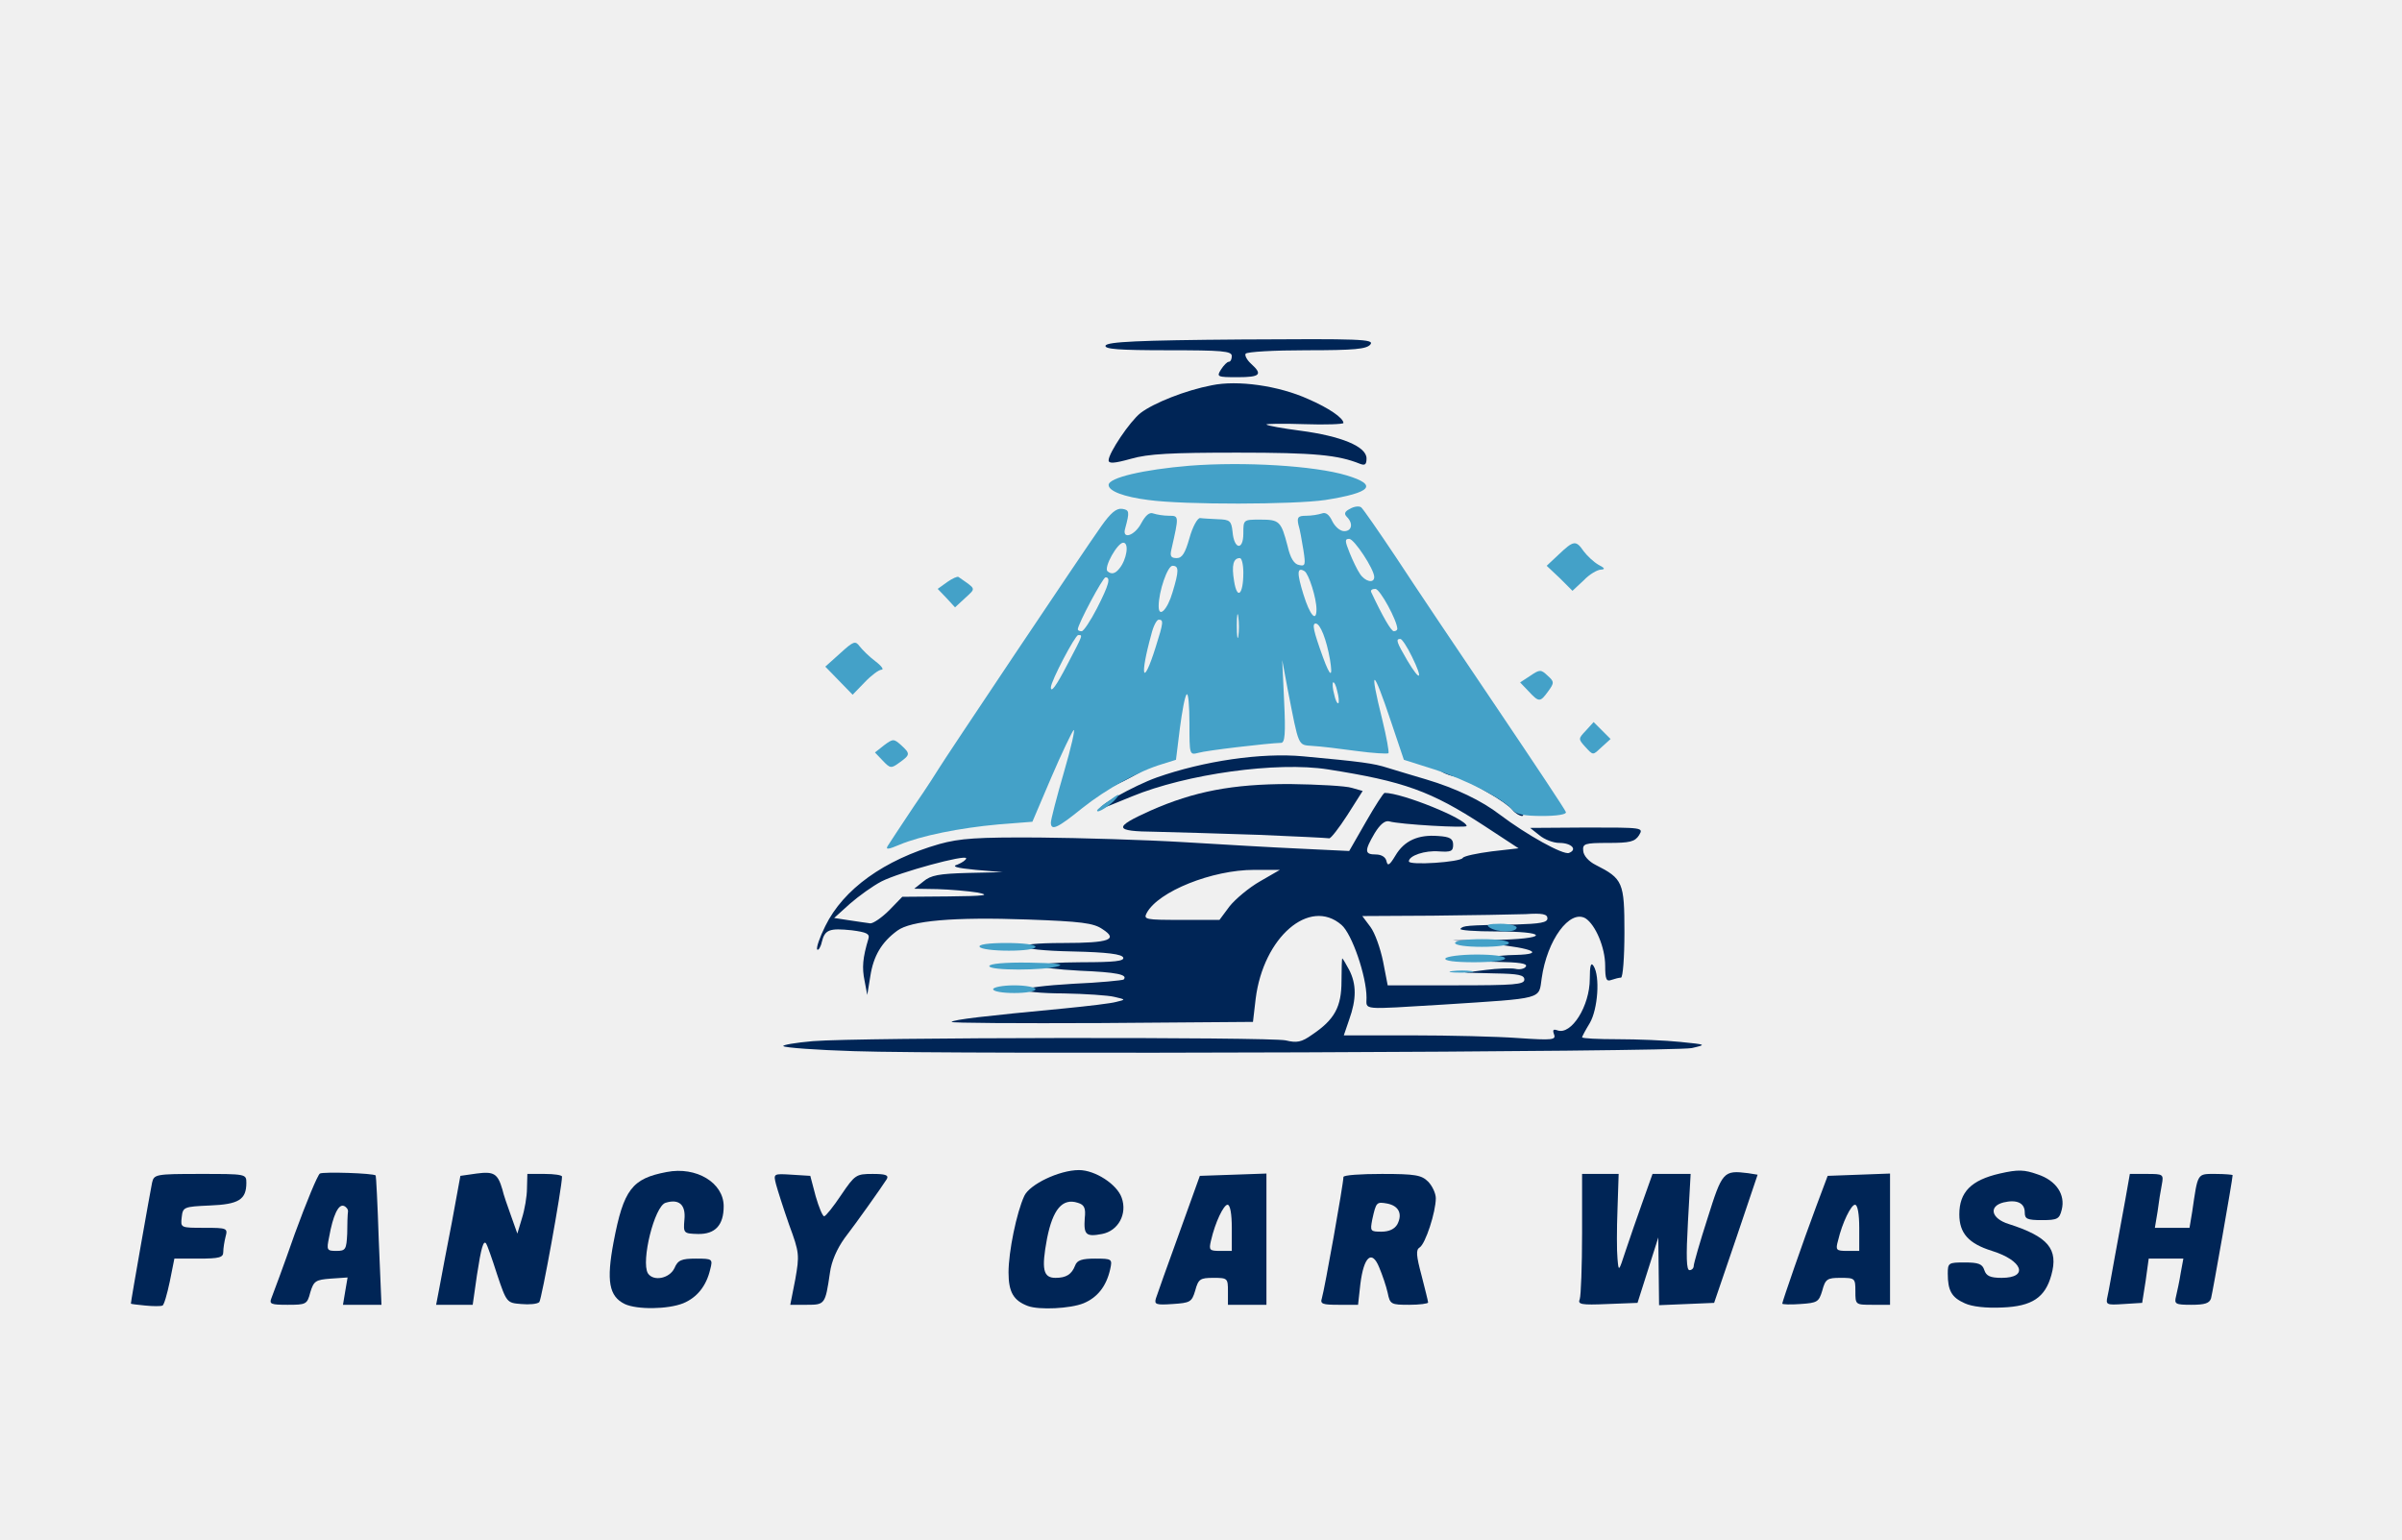
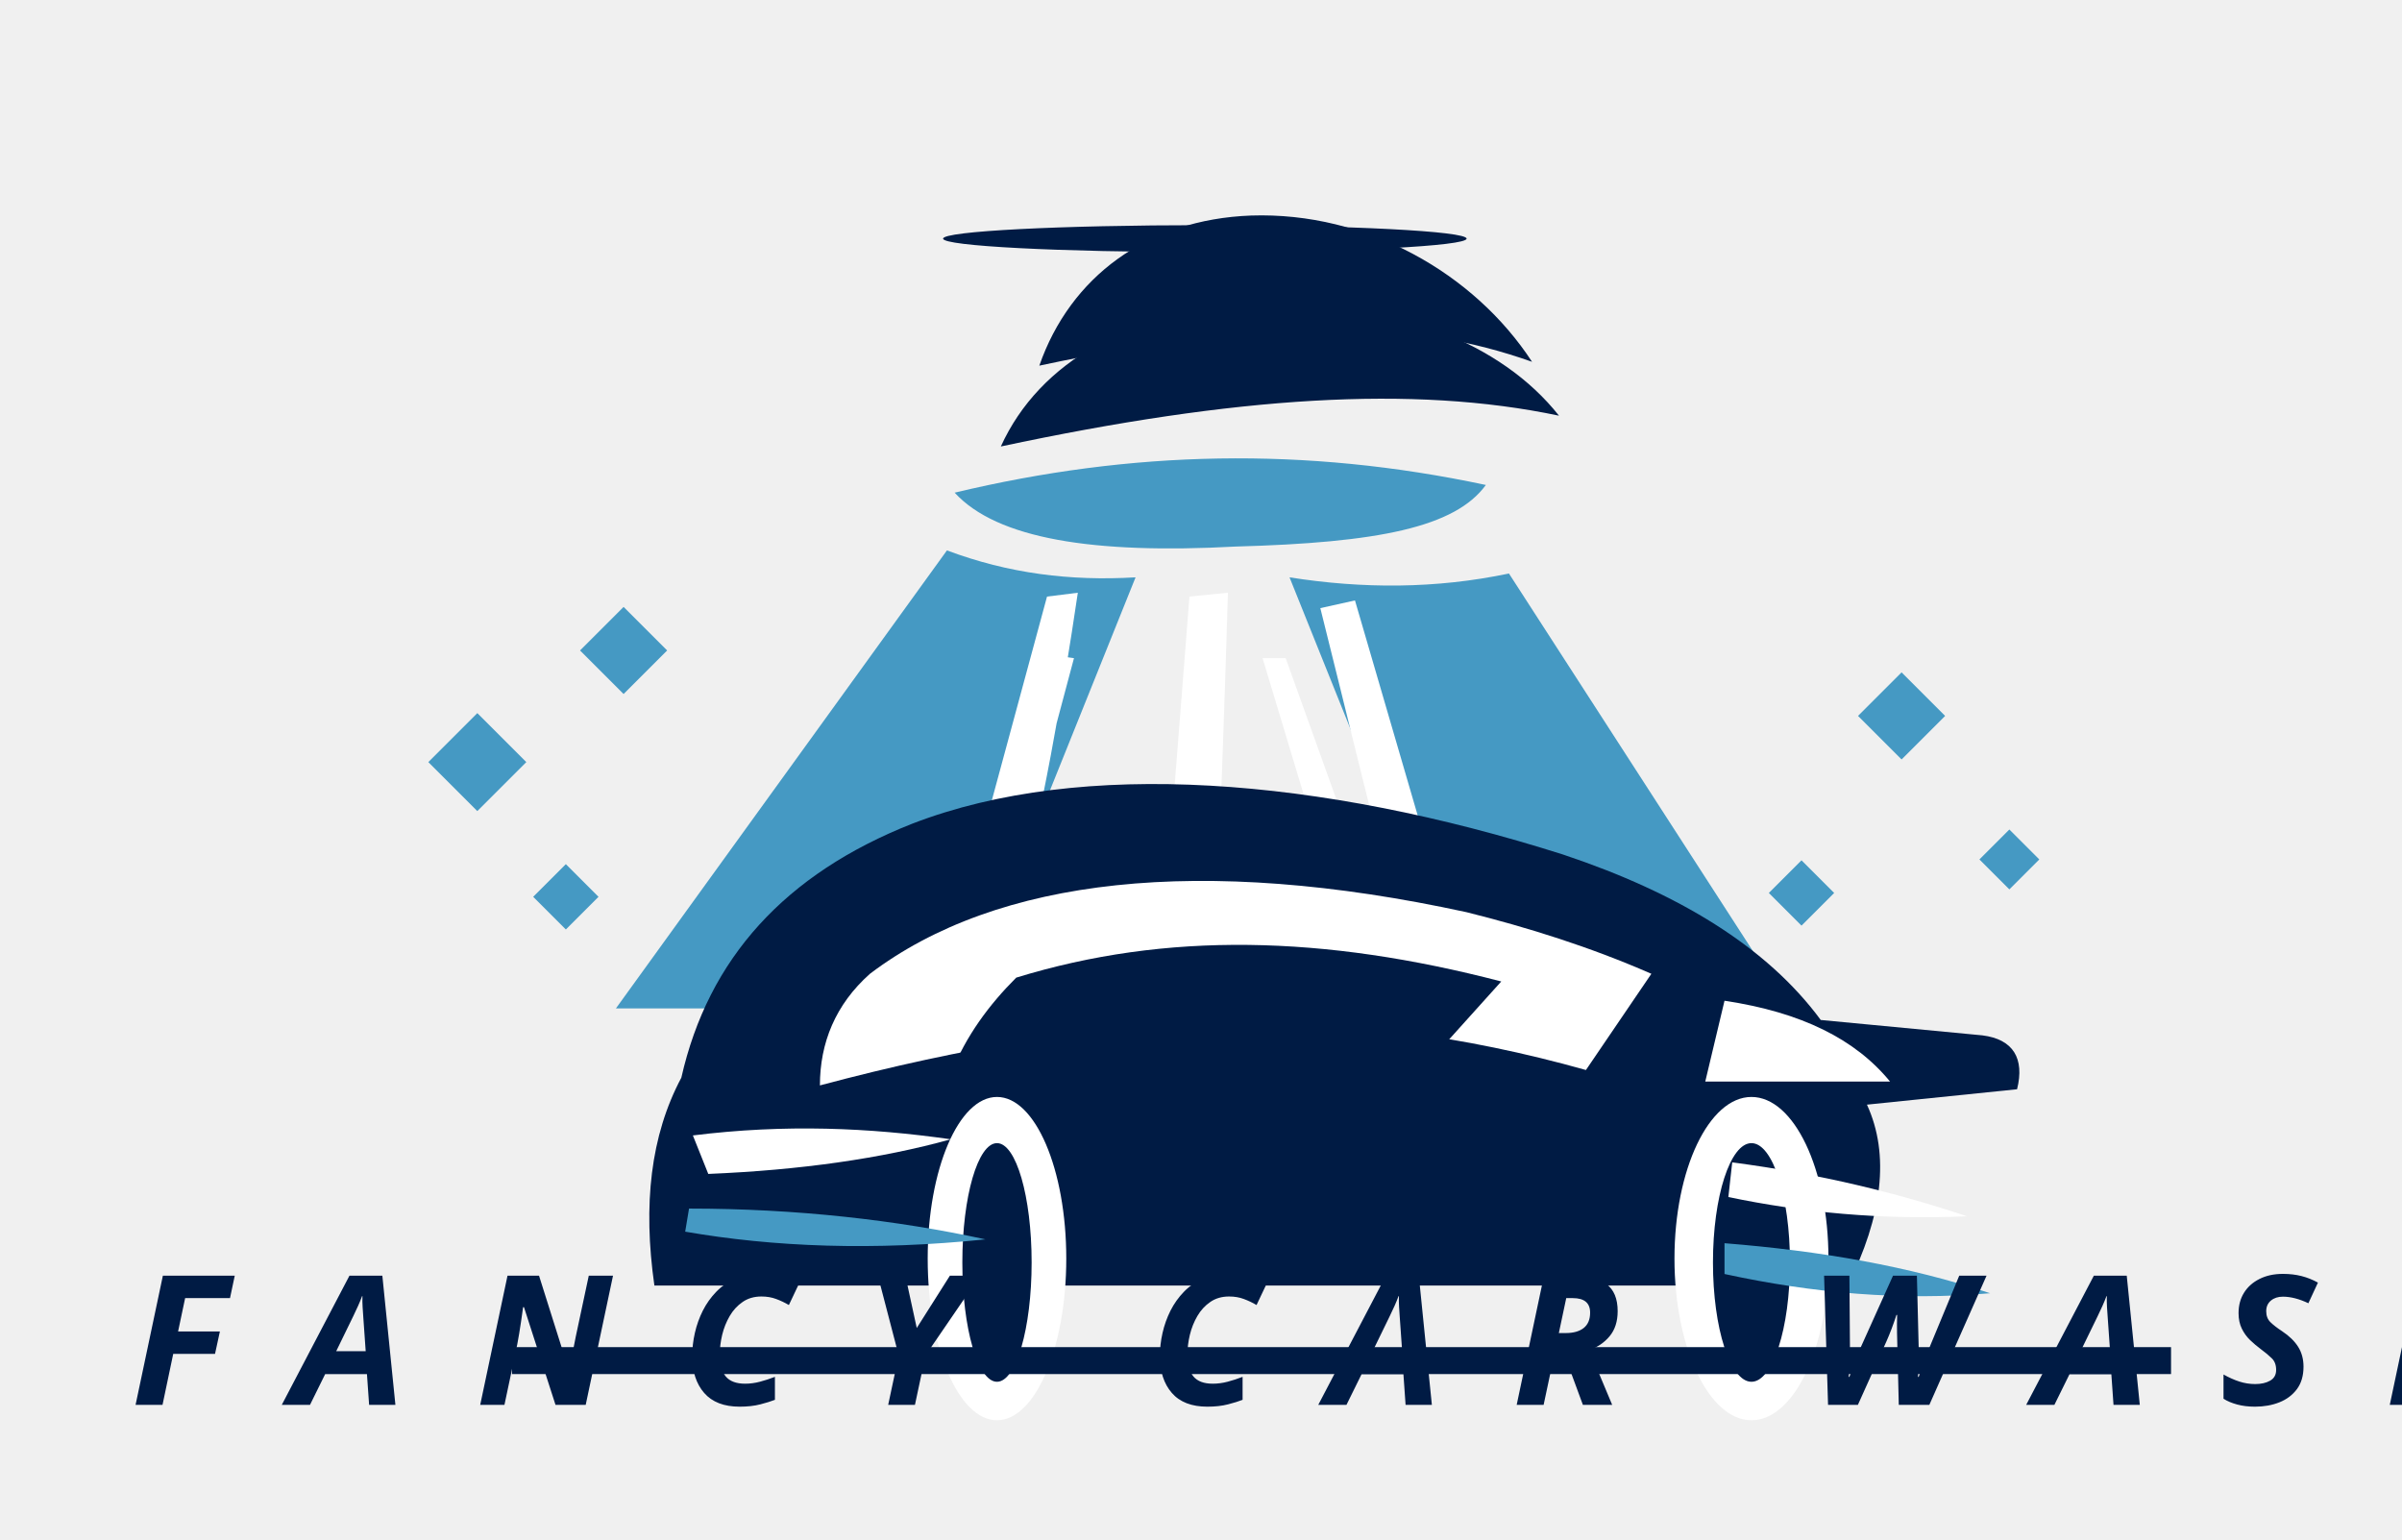
- <svg xmlns="http://www.w3.org/2000/svg" version="1.0" width="624px" height="400px" viewBox="0 0 624 400" preserveAspectRatio="xMidYMid meet">
-   <g fill="#ffffff">
-     <path d="M173.5 336 c1.5 -0.7 0.9 -0.9 -2.6 -0.9 -6.3 -0.1 -7.3 -1.5 -6.4 -9.3 0.4 -3.5 1.3 -8.2 2 -10.5 1.5 -4.9 1.2 -5.5 -0.9 -1.5 -2.2 4.4 -4.4 16.5 -3.3 18.9 1.6 3.6 6.8 5.2 11.2 3.3z m103.5 0.2 c2 -0.6 1.4 -0.8 -3 -1.2 l-5.5 -0.5 0 -7 c0 -3.8 0.4 -8.8 0.8 -11 l0.7 -4 -1.4 3 c-0.8 1.7 -2 6 -2.7 9.7 -1 5.6 -1 7 0.2 8.4 2.5 3 6.4 4 10.9 2.6z m246.5 -0.2 c1.4 -0.6 0.2 -0.9 -4.2 -0.9 -5.3 -0.1 -6.3 -0.4 -6.8 -2.1 -0.3 -1.1 -1.3 -2 -2 -2 -2.4 0 -0.4 3.1 2.9 4.6 3.5 1.5 7.2 1.7 10.1 0.4z m-482.4 -6 l1.2 -6 6.3 0 c3.6 0 6.4 -0.4 6.4 -1 0 -0.5 -2.5 -1 -5.5 -1 l-5.6 0 0.3 -5.7 0.3 -5.8 7 -0.3 c10.5 -0.5 10.6 -2.2 0.2 -2.2 -8.2 0 -8.7 0.1 -9.2 2.3 -0.5 2.2 -4.5 24.8 -4.5 25.4 0 0.2 0.4 0.3 0.9 0.3 0.6 0 1.5 -2.7 2.2 -6z m36.5 2.8 c1 -3.3 1 -3.3 8.2 -3.6 l7.2 -0.3 0 3.6 c0 2.6 0.4 3.5 1.6 3.5 1.4 0 1.5 -0.7 1 -3.7 -0.3 -2.1 -0.6 -8.4 -0.6 -14 l0 -10.3 -4.9 0 c-3 0 -5.1 0.5 -5.4 1.3 -0.3 0.9 0.6 1.1 3.5 0.9 2.2 -0.3 4.4 0 5 0.6 0.6 0.6 0.7 4.1 0.3 9.1 l-0.8 8.1 -5.4 0 -5.5 0 0.4 -6 c0.2 -3.3 0.3 -5.8 0.2 -5.7 -0.9 0.9 -7 19.7 -6.4 19.7 0.4 0 1.1 -1.5 1.6 -3.2z m42.8 -1.5 c1.7 -11.8 1.4 -11.3 5.7 -11.3 2.2 0 3.9 -0.1 3.9 -0.2 0 -0.2 -0.9 -2.8 -1.9 -5.8 -1.3 -4 -2.3 -5.5 -3.6 -5.5 -1.6 0 -2.2 1.9 -4.2 12.5 -1.3 6.9 -2.5 13.1 -2.8 13.8 -0.2 0.6 0.2 1.2 0.9 1.2 0.9 0 1.6 -1.7 2 -4.7z m17.1 3.5 c0.5 -1.4 4.5 -24.4 4.5 -25.9 0 -0.5 -0.4 -0.9 -1 -0.9 -0.5 0 -1 1.4 -1 3.1 0 1.6 -0.5 5 -1.1 7.5 -1.1 4.1 -1.4 4.4 -4.5 4.4 -1.9 0 -3.4 -0.5 -3.4 -1.2 0 -0.6 -0.2 -0.9 -0.5 -0.6 -0.5 0.5 1 5.8 3.6 12.6 0.9 2.4 2.7 2.9 3.4 1z m75 -6.3 c0.3 -2.7 1.3 -6 2.1 -7.2 1.4 -2.2 1.3 -2.3 -1.5 -2.3 -2.7 0 -3 -0.4 -4.1 -5 -0.7 -2.8 -1.6 -5.3 -2.1 -5.6 -1.5 -0.9 -1.1 1.1 1.7 8.3 2.1 5.7 2.4 7.8 1.9 13.3 -0.7 7.5 0.9 6.3 2 -1.5z m95.5 2.3 c0 -1.6 0.9 -1.8 7 -1.8 l7 0 0 3.5 c0 2.8 0.4 3.5 2 3.5 1.9 0 2 -0.7 2 -14 l0 -14.1 -5.7 0.3 c-3.1 0.2 -5.8 0.8 -6 1.3 -0.2 0.6 1.5 0.9 4.2 0.7 l4.5 -0.4 0 9.1 0 9.1 -6.1 0 -6.2 0 0.5 -5 c0.3 -2.8 0.3 -4.9 0.1 -4.7 -0.2 0.2 -1.7 4.4 -3.3 9.3 -1.7 5.1 -2.3 8.1 -1.5 7 0.8 -1.1 1.5 -2.8 1.5 -3.8z m42.4 0 c0.4 -2.9 1.1 -5.7 1.5 -6.3 0.5 -0.5 1.1 -3.8 1.4 -7.2 0.7 -8.3 1 -8.7 7 -7.9 5.7 0.6 6.6 1.6 6.8 6.6 0 2.9 0.2 3.1 0.9 1.5 1.5 -3.6 1.1 -7.4 -0.9 -8.5 -1.1 -0.5 -4.9 -1 -8.5 -1 l-6.5 0 -0.6 4.8 c-0.4 2.6 -1.3 7.8 -2.1 11.5 -1.6 7.8 -1.8 11.7 -0.5 11.7 0.5 0 1.2 -2.4 1.5 -5.2z m15.6 2.6 c-0.6 -1.4 -1 -4.3 -1 -6.5 0 -3.4 -0.3 -3.9 -2.4 -3.9 l-2.4 0 2.2 6.5 c1.1 3.6 2.6 6.5 3.3 6.5 0.9 0 1 -0.7 0.3 -2.6z m56.8 0.9 c0.2 -0.9 -0.7 -1.3 -2.7 -1.3 l-3.1 0 0 -12.5 c0 -10.4 -0.2 -12.5 -1.5 -12.5 -1.3 0 -1.5 2.2 -1.5 14.1 l0 14 4.2 -0.3 c2.3 -0.2 4.3 -0.9 4.6 -1.5z m20 0 c0.2 -0.9 -0.9 -1.3 -3.9 -1.3 l-4.2 0 0.5 -12.5 c0.5 -11.5 0.4 -12.5 -1.2 -12.5 -1.2 0 -2.3 1.7 -3.7 5.5 l-2.1 5.5 2.9 0 2.9 0 0 8.6 0 8.5 4.2 -0.3 c2.3 -0.2 4.3 -0.9 4.6 -1.5z m27.7 -2.3 c0.7 -3 0.7 -3 7.6 -3 l6.9 0 0 3.5 c0 2.4 0.5 3.5 1.5 3.5 1.3 0 1.5 -2.2 1.5 -14.1 l0 -14 -5.2 0.3 c-2.8 0.2 -5.3 0.8 -5.5 1.3 -0.2 0.6 1.5 0.9 4.2 0.7 l4.5 -0.4 0 9.1 0 9.1 -6 0 -6 0 -0.1 -4.2 0 -4.3 -2.3 6 c-3.4 8.8 -4 10.9 -2.8 10.1 0.6 -0.3 1.3 -2 1.7 -3.6z m83.9 -2.3 l0.8 -5.7 7.5 0 7.5 0 -0.4 6 c-0.4 5.7 0.5 8 1.6 4.3 0.5 -1.8 4.6 -24.7 4.6 -25.8 0 -0.3 -0.4 -0.5 -0.9 -0.5 -0.9 0 -1.4 1.9 -2.6 9.8 l-0.7 4.2 -7.5 0 -7.6 0 0.6 -7 c0.3 -3.8 0.2 -7 -0.2 -7 -0.4 0 -1.7 5.5 -3 12.3 -1.2 6.7 -2.4 13 -2.6 14 -0.2 1.1 0.1 1.7 0.8 1.4 0.7 -0.2 1.6 -2.9 2.1 -6z m-106.6 -10.4 c2.1 -6.2 3.5 -11.3 3.1 -11.3 -0.7 0 -8 22 -7.8 23.7 0.1 1.1 0.4 0.3 4.7 -12.4z m81.8 7.9 c-0.3 -0.9 -1.6 -2.3 -2.8 -3.1 -2.2 -1.3 -2.3 -1.3 -0.5 0.6 0.9 1.1 1.7 3.3 1.7 4.9 0.1 2.5 0.2 2.6 1.1 1.1 0.6 -0.9 0.8 -2.5 0.5 -3.5z m-14.8 -14.4 c-0.3 -2.1 -0.4 -2 -1.7 0.5 -1.2 2.3 -1.2 2.9 0 4.3 1.3 1.6 1.4 1.6 1.7 -0.4 0.2 -1.2 0.2 -3.2 0 -4.4z m-330.9 2.3 c0.8 -1.5 0.5 -2.4 -1.5 -4.4 -2.9 -2.9 -5 -3.6 -8.4 -2.6 -2.4 0.7 -2.3 0.7 0.7 0.8 5.2 0.2 6.3 1 6.3 4.7 0 3.7 1.4 4.4 2.9 1.5z m103.6 -0.1 c1.2 -3.9 -5.5 -8.7 -9.7 -7.1 -2.1 0.9 -2.1 1 0.9 1 5.1 0.1 6.3 1 6.3 4.7 0 3.8 1.5 4.6 2.5 1.4z m244.3 -2.7 c-0.4 -2.5 -6.2 -5.2 -9.5 -4.4 -2.4 0.5 -2.2 0.6 1.7 1.1 3.7 0.4 4.6 0.9 4.8 2.8 0.2 1.2 1 2.2 1.8 2.2 0.9 0 1.4 -0.7 1.2 -1.7z m-208.6 -55.8 c1 -7.7 5.3 -16.4 9.6 -19.2 3.1 -2 4.4 -2.2 23.5 -2.2 11.1 0 26.6 -0.3 34.5 -0.7 8.2 -0.4 14.2 -0.3 14.2 0.2 0 0.5 2.2 0.7 4.9 0.6 4.3 -0.3 5.1 -0.1 7 2.3 l2.1 2.8 0 -3.5 c0 -2.3 -0.7 -4.1 -2.2 -5.5 -3.6 -3.1 -9.7 -6.3 -12.1 -6.3 -1.3 0 -3.3 -0.7 -4.6 -1.6 -1.4 -1 -2.6 -1.3 -3 -0.7 -0.3 0.6 -3.5 1.3 -7 1.7 -3.6 0.3 -6.7 1 -7 1.5 -0.4 0.5 -6.3 1.2 -13.4 1.6 -11 0.7 -12.7 0.6 -12.7 -0.7 0 -1.9 -4.8 -2.8 -14.7 -2.8 -7.3 0 -7.3 0 -7.3 2.8 0 2.2 -0.8 3.1 -4.6 5.2 -2.5 1.3 -6 4.1 -7.7 6.2 l-3 3.8 -12.9 0 -12.8 0 0 -3.6 c0 -2.9 0.7 -4.3 3.7 -7 3.5 -3.3 12.5 -7.4 16 -7.4 1.1 0 1.3 -0.3 0.7 -0.9 -1.2 -1.1 -52.1 -3.6 -56.8 -2.7 -5.1 1 -4.5 2.6 0.9 2.6 4.5 0 4.5 0 4.5 3.5 0 1.9 -0.4 3.5 -1 3.5 -0.5 0 -1 1.4 -1 3 l0 3 11.8 0 c12.8 0 18.4 1.6 19.1 5.5 0.2 1.1 0.9 2.4 1.7 2.8 1 0.6 1.4 3.2 1.4 9.8 l0 9 13.7 -0.3 13.8 -0.3 0.7 -6z m-67.4 -45.2 l9.4 -0.8 5.2 -12 5.1 -12 3.8 -0.3 c3.5 -0.3 3.7 -0.1 3.7 2.5 0 1.5 -0.9 5.7 -2 9.3 -1.1 3.6 -2 6.9 -2 7.3 0 0.4 1.9 -0.5 4.3 -2 4.8 -3.3 11.8 -6.7 16.2 -8.1 2.9 -0.8 3 -1.1 4 -9.3 l1 -8.4 3.8 -0.3 3.7 -0.3 0 7.3 0 7.4 7.8 -0.8 c4.2 -0.3 8.4 -0.7 9.2 -0.7 1.3 -0.1 1.4 -1.8 1.2 -10.6 l-0.4 -10.5 3.5 0 3.4 0 1.6 10.2 c0.9 5.5 2 10.4 2.4 10.8 0.4 0.4 4.1 1 8.2 1.3 l7.3 0.6 -0.6 -3.2 c-0.4 -1.8 -0.9 -5.8 -1.3 -8.9 l-0.5 -5.8 3.6 0 c2 0 3.6 0.1 3.6 0.3 0 0.1 1.5 4.7 3.4 10.1 l3.3 10 7.9 2.5 c8.3 2.7 18 7.7 20.3 10.5 1.3 1.5 4.1 2.2 4.1 1 0 -0.3 -7.1 -11 -15.7 -23.7 -8.7 -12.7 -16.6 -24.6 -17.6 -26.4 -0.9 -1.8 -1.9 -3.3 -2.1 -3.3 -0.6 0 1.7 7.4 2.5 8 1.7 1.4 4.9 9.3 4.9 12.5 0 3.3 -0.2 3.5 -3.4 3.5 -3 0 -3.7 -0.6 -6 -4.4 -1.4 -2.5 -2.6 -5.2 -2.6 -6 0 -0.9 -0.4 -1.6 -0.8 -1.6 -0.9 0 -6.2 -9.8 -6.2 -11.3 0 -0.4 -0.9 -1.7 -1.9 -2.8 -1 -1.1 -2.7 -4.1 -3.7 -6.7 -1 -2.6 -2.3 -5.3 -3 -5.9 -0.7 -0.7 -1.4 -1.8 -1.7 -2.5 -0.2 -0.7 -0.7 -1.1 -1 -0.8 -0.7 0.7 2.3 16.3 4.4 22.5 1.6 4.5 3.9 15.3 4.6 21.3 l0.5 5.2 -3.5 0 c-3.2 0 -3.6 -0.3 -4.2 -3.2 -0.3 -1.8 -1.5 -5.5 -2.5 -8.3 -1 -2.7 -3 -9 -4.4 -14 -1.5 -4.9 -3.1 -9.9 -3.6 -11 -0.4 -1.1 -1.4 -4 -2.2 -6.5 -0.8 -2.8 -2 -4.6 -3 -4.8 -1.5 -0.3 -1.8 0.5 -1.8 5.1 0 3 -0.3 10.2 -0.7 16 l-0.6 10.7 -3.2 0 -3.2 0 -0.8 -16 c-0.6 -14.5 -0.9 -16 -2.5 -16 -1.3 0 -2.2 1.3 -3.1 5 -0.7 2.8 -1.6 5 -2.1 5 -0.4 0 -0.8 1.1 -0.8 2.4 0 2.2 -1.2 6.8 -3 11.1 -0.4 1.1 -1.7 5.2 -2.8 9 -1.9 7 -1.9 7 -5.7 7.3 l-3.8 0.3 0.6 -6.3 c0.3 -3.5 1.2 -8.5 2 -11.3 2.7 -8.9 5.7 -22.9 5 -23.4 -0.3 -0.4 -0.8 0 -1.1 0.8 -0.2 0.7 -1.2 2.1 -2.2 3.1 -0.9 0.9 -2 3.4 -2.4 5.4 -0.4 2 -1.6 4.2 -2.6 4.9 -1.1 0.6 -2 1.9 -2 2.7 0 0.8 -3.2 7.4 -7 14.5 -6.7 12.7 -6.9 13 -10.4 13.3 -3.5 0.3 -3.6 0.2 -3.6 -3.2 0 -2.8 6.1 -17.8 9.7 -23.8 0.2 -0.5 0.2 -0.8 0 -0.8 -0.5 0 -31.6 46.2 -32.7 48.5 -0.3 0.6 -2 3.1 -3.7 5.7 -1.8 2.6 -3.3 4.9 -3.3 5.1 0 0.3 1.5 0.1 3.3 -0.4 1.7 -0.4 7.4 -1.2 12.5 -1.6z m90 -0.5 c0.9 -1.5 1.3 -3 0.9 -3.4 -0.3 -0.4 -5.5 -0.7 -11.4 -0.7 -10 0 -17.4 1.3 -29.3 5 -3.5 1.1 8 2 24.8 1.9 l13.3 -0.1 1.7 -2.7z m-7.1 -83.4 c2.9 -0.4 5 -1 4.8 -1.4 -1.7 -2.8 -45.5 -2.7 -45.5 0.1 0 1.5 30.6 2.5 40.7 1.3z m-22.1 -13.4 l9.4 0 0 -3.5 0 -3.5 5.8 0 5.7 -0.1 -3.5 -1.6 c-2.4 -1.1 -6.3 -1.7 -12.5 -1.7 -8 0 -9.7 0.3 -15.5 3.1 -3.6 1.6 -7.6 4.3 -9 5.8 l-2.5 2.8 6.4 -0.7 c3.5 -0.3 10.6 -0.6 15.7 -0.6z" />
+ <svg xmlns="http://www.w3.org/2000/svg" viewBox="0 0 624 400" role="img" aria-labelledby="title desc">
+   <defs>
+     <style>
+       .navy{fill:#001b44}.blue{fill:#4599c3}.white{fill:#fff}
+       .word{font-family:Arial Black, Impact, system-ui, sans-serif;font-weight:900;letter-spacing:18px;font-style:italic;fill:#001b44}
+     </style>
+   </defs>
+   <g transform="translate(0 4)">
+     <ellipse class="navy" cx="313" cy="58" rx="68" ry="3.5" />
+     <rect class="navy" x="307" y="58" width="12" height="10" rx="5" />
+     <path class="navy" d="M270 91c8-23 28-38 55-39 30-1 58 15 73 38-31-11-67-12-128 1Z" />
+     <path class="navy" d="M260 112c10-22 34-36 68-37 34-1 62 10 77 29-38-8-84-5-145 8Z" />
+     <path class="blue" d="M248 124c46-11 91-12 138-2-8 11-28 15-65 16-37 2-62-2-73-14Z" />
+     <path class="blue" d="M246 139 160 258h90l45-112c-17 1-33-1-49-7Z" />
+     <path class="blue" d="M335 146 380 258h85L392 145c-19 4-38 4-57 1Z" />
+     <path class="white" d="M280 150c-4 27-9 56-17 88l-17 9 26-96 8-1Zm39 0c-1 32-2 65-4 99l-14 4 8-102 10-1Zm33 2 28 96-15-6c-8-31-15-60-22-88l9-2Zm-73 15-20 75-12 5 25-81 7 1Zm55 0 28 78-12-5-22-73 6 0Z" />
+     <rect class="blue" x="154" y="157" width="16" height="16" transform="rotate(45 162 165)" />
+     <rect class="blue" x="115" y="185" width="18" height="18" transform="rotate(45 124 194)" />
+     <rect class="blue" x="141" y="223" width="12" height="12" transform="rotate(45 147 229)" />
+     <rect class="blue" x="486" y="174" width="16" height="16" transform="rotate(45 494 182)" />
+     <rect class="blue" x="516" y="214" width="11" height="11" transform="rotate(45 522 220)" />
+     <rect class="blue" x="462" y="222" width="12" height="12" transform="rotate(45 468 228)" />
+     <g transform="translate(122 205)">
+       <path class="navy" d="M55 71c7-31 27-53 60-66 44-17 106-12 169 8 30 10 53 24 67 43l42 4c8 1 11 6 9 14l-39 4c6 13 4 29-5 47H48c-3-21-1-39 7-54Z" />
+       <path class="white" d="M104 44c33-25 86-31 155-16 16 4 32 9 48 16l-17 25c-64-18-124-16-199 4 0-11 4-21 13-29Z" />
+       <path class="navy" d="M142 45c39-12 80-11 126 1l-18 20c-43-7-84-6-125 4 4-10 10-18 17-25Z" />
+       <path class="white" d="M326 51c20 3 34 10 43 21h-48l5-21Z" />
+       <ellipse class="white" cx="137" cy="118" rx="18" ry="42" />
+       <ellipse class="navy" cx="137" cy="119" rx="9" ry="31" />
+       <ellipse class="white" cx="333" cy="118" rx="20" ry="42" />
+       <ellipse class="navy" cx="333" cy="119" rx="10" ry="31" />
+       <path class="white" d="M58 86c24-3 46-2 67 1-18 5-39 8-63 9l-4-10Zm270 7c23 3 43 8 61 14-22 1-43-1-62-5l1-9Z" />
+       <path class="blue" d="M57 105c28 0 54 3 77 8-29 3-55 2-78-2l1-6Zm269 9c25 2 48 6 69 13-23 2-46 0-69-5v-8Z" />
+       <path class="navy" d="M11 141h431v7H11z" />
+     </g>
  </g>
-   <g fill="#002556">
-     <path d="M37.8 339.2 c-2.1 -0.2 -3.8 -0.4 -3.8 -0.5 0 -0.7 5.1 -29.5 5.5 -31.4 0.5 -2.2 0.9 -2.3 12.5 -2.3 11.9 0 12 0 12 2.3 0 4.4 -2 5.6 -9.5 5.9 -6.8 0.3 -7 0.4 -7.3 3.1 -0.3 2.7 -0.3 2.7 5.9 2.7 5.9 0 6.1 0.1 5.5 2.3 -0.3 1.2 -0.6 3 -0.6 4 0 1.4 -1 1.7 -6.4 1.7 l-6.3 0 -1.2 6 c-0.7 3.3 -1.5 6.1 -1.9 6.2 -0.4 0.2 -2.4 0.2 -4.4 0z" />
-     <path d="M162.3 338.8 c-4.1 -2 -4.8 -6 -2.9 -16.1 2.6 -13.7 4.8 -16.5 13.8 -18.2 7.7 -1.5 14.8 2.8 14.8 8.9 0 4.9 -2.2 7.3 -6.7 7.2 -3.7 -0.1 -3.8 -0.2 -3.5 -3.7 0.4 -3.9 -1.4 -5.5 -4.9 -4.4 -2.9 0.9 -6.4 15.2 -4.6 18.3 1.4 2.2 5.6 1.4 6.9 -1.3 0.9 -2.1 1.8 -2.5 5.6 -2.5 4.3 0 4.4 0.1 3.7 2.8 -1 4.3 -3.4 7.3 -7 8.8 -4 1.6 -12 1.7 -15.2 0.2z" />
-     <path d="M267 339.3 c-3.7 -1.4 -5 -3.6 -5 -8.7 0 -5.4 2.1 -15.6 4.1 -19.9 1.4 -3 9.1 -6.7 14.2 -6.7 4.2 0 9.9 3.7 11.1 7.2 1.5 4.2 -0.9 8.6 -5.1 9.4 -4.2 0.8 -4.8 0.2 -4.5 -4.1 0.3 -2.6 -0.1 -3.5 -1.8 -4 -4 -1.3 -6.5 1.7 -8 9.3 -1.5 8 -1 10.2 2.2 10.2 2.8 0 4.2 -0.9 5.1 -3.2 0.5 -1.4 1.8 -1.8 5.2 -1.8 4.4 0 4.5 0.1 3.9 2.8 -1 4.4 -3.3 7.3 -6.9 8.8 -3.4 1.4 -11.6 1.8 -14.5 0.7z" />
-     <path d="M510.4 338.6 c-3.4 -1.5 -4.4 -3.3 -4.4 -7.7 0 -2.8 0.2 -2.9 4.4 -2.9 3.6 0 4.6 0.4 5.1 2 0.5 1.5 1.5 2 4.5 2 7.1 0 5.5 -4.5 -2.5 -7 -6.1 -1.9 -8.5 -4.6 -8.5 -9.5 0 -5.8 3.1 -8.9 10.5 -10.6 4.8 -1.1 6.4 -1 9.8 0.2 4.9 1.6 7.3 5.3 6.3 9.2 -0.6 2.4 -1.1 2.7 -5.1 2.7 -3.9 0 -4.5 -0.3 -4.5 -2 0 -2.5 -2.1 -3.4 -5.5 -2.6 -4 1 -3.2 4.2 1.3 5.6 10.3 3.3 13 6.5 11.1 13.3 -1.6 5.8 -5 8.1 -12.7 8.4 -4.2 0.2 -7.9 -0.2 -9.8 -1.1z" />
-     <path d="M70.5 337.3 c0.4 -1 3.2 -8.5 6.1 -16.8 3 -8.2 5.9 -15.2 6.5 -15.6 0.9 -0.5 13.9 -0.1 14.5 0.5 0.1 0 0.5 7.6 0.8 16.9 l0.7 16.7 -5 0 -5 0 0.6 -3.6 0.6 -3.5 -4.4 0.3 c-3.9 0.3 -4.4 0.6 -5.3 3.6 -0.8 3.1 -1.1 3.2 -5.9 3.2 -4.3 0 -4.8 -0.2 -4.2 -1.7z m19.7 -16.8 c0 -2.5 0.1 -5 0.2 -5.7 0.1 -0.6 -0.5 -1.3 -1.1 -1.5 -1.4 -0.5 -2.8 2.5 -3.8 8.1 -0.7 3.4 -0.6 3.6 1.9 3.6 2.4 0 2.6 -0.4 2.8 -4.5z" />
-     <path d="M114.2 334.3 c0.5 -2.7 1.9 -10.2 3.2 -16.8 l2.2 -12 4.2 -0.6 c4.5 -0.6 5.5 0 6.7 4.1 0.3 1.4 1.4 4.5 2.3 7 l1.6 4.5 1.2 -4 c0.7 -2.2 1.3 -5.7 1.3 -7.7 l0.1 -3.8 4.5 0 c2.5 0 4.5 0.3 4.5 0.7 0 2.8 -5.3 32 -5.9 32.6 -0.5 0.5 -2.6 0.7 -4.7 0.5 -3.7 -0.3 -3.8 -0.3 -6.3 -7.8 -1.3 -4.1 -2.6 -7.7 -2.8 -7.9 -0.7 -1 -1.3 1 -2.4 8.2 l-1.1 7.7 -4.8 0 -4.7 0 0.9 -4.7z" />
-     <path d="M206.6 332.4 c1.1 -6.3 1.1 -6.9 -1.6 -14.2 -1.5 -4.3 -3 -9 -3.4 -10.5 -0.7 -2.8 -0.7 -2.8 4.1 -2.5 l4.8 0.3 1.4 5.3 c0.8 2.8 1.8 5.2 2.2 5.2 0.4 0 2.4 -2.5 4.4 -5.5 3.6 -5.3 3.9 -5.5 8.2 -5.5 3.3 0 4.2 0.3 3.7 1.3 -1.4 2.2 -7.7 11.1 -11 15.4 -2 2.8 -3.4 6 -3.8 9 -1.2 8.2 -1.3 8.3 -6 8.3 l-4.3 0 1.3 -6.6z" />
-     <path d="M300.3 337.3 c0.3 -1 3 -8.5 6 -16.8 l5.4 -15 8.7 -0.3 8.6 -0.3 0 17.1 0 17 -5 0 -5 0 0 -3.5 c0 -3.4 -0.1 -3.5 -3.8 -3.5 -3.4 0 -3.9 0.3 -4.7 3.3 -0.9 3 -1.3 3.2 -5.9 3.5 -4.3 0.3 -4.8 0.1 -4.3 -1.5z m19.7 -18.3 c0 -3.5 -0.4 -6 -1.1 -6 -1 0 -3.2 4.5 -4.3 9.3 -0.6 2.5 -0.4 2.7 2.4 2.7 l3 0 0 -6z" />
-     <path d="M343.4 337.3 c0.7 -2.3 5.6 -29.7 5.6 -31.5 0 -0.5 4.5 -0.8 10 -0.8 8.7 0 10.3 0.3 12 2 1.1 1.1 2 3.1 2 4.3 0 3.6 -2.7 11.9 -4.2 12.8 -1 0.6 -0.9 2.1 0.5 7.3 0.9 3.5 1.7 6.7 1.7 7 0 0.3 -2.2 0.6 -4.9 0.6 -4.7 0 -5 -0.1 -5.6 -3.1 -0.4 -1.8 -1.4 -4.7 -2.2 -6.6 -1.9 -4.7 -4 -2.9 -4.9 4.3 l-0.6 5.4 -5 0 c-4.2 0 -4.9 -0.2 -4.4 -1.7z m19.6 -19.2 c1.4 -2.7 0.4 -4.8 -2.6 -5.4 -2.8 -0.5 -2.9 -0.4 -3.9 4.1 -0.6 3.1 -0.5 3.2 2.4 3.2 2 0 3.4 -0.7 4.1 -1.9z" />
-     <path d="M410.4 337.5 c0.3 -0.9 0.6 -8.6 0.6 -17.1 l0 -15.4 4.8 0 4.7 0 -0.3 9.2 c-0.2 5.1 -0.2 10.9 0 12.8 0.3 3.5 0.3 3.5 2.1 -2 1 -3 3 -8.8 4.4 -12.7 l2.6 -7.3 4.9 0 5 0 -0.7 12.5 c-0.5 9 -0.4 12.5 0.4 12.5 0.6 0 1.1 -0.5 1.1 -1.1 0 -0.6 1.6 -6.2 3.6 -12.4 3.8 -12.1 4.1 -12.5 10.5 -11.7 l2.5 0.4 -5.6 16.6 -5.7 16.7 -7.1 0.3 -7.2 0.3 -0.1 -8.8 -0.1 -8.8 -2.7 8.5 -2.7 8.5 -7.8 0.3 c-6.9 0.3 -7.8 0.1 -7.2 -1.3z" />
-     <path d="M463 338.7 c0 -0.5 5.5 -16.4 8.8 -25.2 l3 -8 8.1 -0.3 8.1 -0.3 0 17.1 0 17 -4.5 0 c-4.5 0 -4.5 0 -4.5 -3.5 0 -3.4 -0.1 -3.5 -3.9 -3.5 -3.4 0 -3.9 0.3 -4.7 3.3 -0.9 3 -1.3 3.2 -5.7 3.5 -2.6 0.2 -4.7 0.1 -4.7 -0.1z m20 -19.7 c0 -3.5 -0.4 -6 -1.1 -6 -1 0 -3.3 4.6 -4.4 9.3 -0.7 2.5 -0.5 2.7 2.4 2.7 l3.1 0 0 -6z" />
-     <path d="M547.5 336.8 c0.3 -1.3 1.1 -5.9 1.9 -10.3 0.8 -4.4 2 -11 2.7 -14.7 l1.2 -6.8 4.5 0 c4.2 0 4.3 0.1 3.8 2.8 -0.3 1.5 -0.8 4.6 -1.1 7 l-0.7 4.2 4.5 0 4.5 0 0.7 -4.2 c1.5 -10.2 1.2 -9.8 6.1 -9.8 2.4 0 4.4 0.2 4.4 0.3 0 1.1 -5.2 30.5 -5.6 32 -0.4 1.3 -1.6 1.7 -5.1 1.7 -4.2 0 -4.5 -0.2 -4 -2.2 0.3 -1.3 0.9 -4 1.2 -6 l0.7 -3.8 -4.5 0 -4.5 0 -0.8 5.8 -0.9 5.7 -4.8 0.3 c-4.5 0.3 -4.7 0.2 -4.2 -2z" />
-     <path d="M221.8 273.1 c-9.7 -0.3 -17.9 -0.9 -18.3 -1.3 -0.3 -0.3 3.1 -0.9 7.7 -1.3 12.1 -1 118.7 -1.1 122.8 -0.2 2.9 0.7 4.1 0.5 6.9 -1.5 5.8 -3.9 7.6 -7.2 7.6 -13.9 0 -3.2 0.1 -5.9 0.2 -5.9 0.1 0 0.9 1.3 1.8 3 1.9 3.7 1.9 7.6 0 12.9 l-1.4 4.1 17.7 0 c9.7 0 22.2 0.3 27.6 0.7 8.9 0.6 9.9 0.5 9.3 -1 -0.4 -1.1 -0.2 -1.4 0.9 -1 3.6 1.3 8.4 -6.3 8.4 -13.4 0 -3.5 0.3 -4.4 1 -3.3 1.7 2.7 1.1 11.2 -1 14.8 -1.1 1.8 -2 3.5 -2 3.7 0 0.3 4.2 0.5 9.3 0.5 5 0 12.4 0.3 16.2 0.7 6.9 0.7 6.9 0.7 3 1.6 -4.8 1 -192.3 1.7 -217.7 0.8z" />
-     <path d="M247.2 265.5 c0.6 -0.6 8.2 -1.5 29.3 -3.5 6.1 -0.6 12.1 -1.3 13.5 -1.7 2.5 -0.6 2.5 -0.6 -0.5 -1.3 -1.6 -0.4 -7.6 -0.8 -13.2 -0.9 -5.7 0 -10.3 -0.5 -10.3 -0.9 0 -0.5 5.7 -1.2 12.7 -1.6 7 -0.3 12.9 -0.9 13.2 -1.1 1.2 -1.3 -1.8 -1.9 -11.4 -2.3 -5.8 -0.3 -10.5 -0.9 -10.5 -1.3 0 -0.5 5 -0.9 11.1 -0.9 8.4 0 11 -0.3 10.7 -1.2 -0.3 -0.9 -4.1 -1.4 -13.1 -1.6 -15.4 -0.3 -17.4 -2.2 -2.4 -2.2 11.9 0 14.3 -0.9 10.1 -3.6 -2.3 -1.6 -5.6 -2 -19.4 -2.5 -19.3 -0.7 -30.4 0.3 -33.9 2.9 -4.1 3 -6.2 6.6 -7 11.8 l-0.8 4.9 -0.7 -3.7 c-0.7 -3.4 -0.5 -5.9 1 -10.9 0.4 -1.3 -0.5 -1.7 -4.3 -2.2 -5.8 -0.6 -7 -0.2 -7.8 3 -0.3 1.4 -0.9 2.3 -1.2 2 -0.3 -0.4 0.6 -3.1 2.1 -6.1 4.7 -9.6 15.3 -17.2 29.6 -21.3 5.4 -1.5 9.9 -1.8 26 -1.7 10.7 0.1 27.6 0.6 37.5 1.2 9.9 0.6 23.6 1.4 30.5 1.7 l12.5 0.6 4.3 -7.5 c2.4 -4.2 4.6 -7.6 4.9 -7.6 4.6 0 21.3 6.8 21.3 8.6 0 0.6 -17.4 -0.4 -20.1 -1.2 -1.1 -0.3 -2.4 0.8 -3.8 3.1 -2.7 4.6 -2.6 5.5 0.3 5.5 1.5 0 2.6 0.7 2.8 1.8 0.3 1.3 0.8 1 2.3 -1.5 2.3 -3.9 5.9 -5.5 11.1 -5.1 3.1 0.2 3.9 0.7 3.9 2.3 0 1.7 -0.6 1.9 -3.7 1.7 -3.6 -0.3 -7.8 1.1 -7.8 2.6 0 1.1 13.4 0.2 14 -0.9 0.3 -0.5 3.7 -1.2 7.5 -1.7 l7 -0.8 -9 -5.9 c-13.8 -9 -20.8 -11.5 -40.5 -14.6 -13.3 -2.1 -36.8 1.2 -50.9 7 -4.1 1.7 -7.6 3.1 -7.8 3.1 -2.2 0 8.3 -5.9 14.2 -8 12.2 -4.3 27.2 -6.5 38 -5.5 15.1 1.4 18.3 1.8 22 3 2.2 0.7 6.7 2 10 3 7.7 2.3 14.4 5.5 19.2 9.2 6.9 5.2 16.4 10.5 17.9 9.9 2.3 -0.9 0.6 -2.6 -2.5 -2.6 -1.6 0 -3.9 -0.9 -5.2 -2 l-2.4 -1.9 14.8 -0.1 c14.5 0 14.7 0 13.5 2 -1.1 1.7 -2.4 2 -8 2 -6.2 0 -6.7 0.2 -6.5 2.1 0.1 1.2 1.4 2.7 3.2 3.6 7.1 3.6 7.5 4.5 7.5 17.5 0 6.5 -0.4 11.8 -0.9 11.8 -0.5 0 -1.6 0.3 -2.5 0.6 -1.3 0.5 -1.6 -0.2 -1.6 -3.7 0 -4.7 -2.5 -10.6 -5.1 -12.3 -4.1 -2.4 -10 5.6 -11.4 15.6 -0.8 5.5 0.8 5.1 -25.5 6.8 -21.7 1.3 -20 1.5 -20 -1.8 0 -5.6 -3.8 -16.6 -6.5 -18.9 -8.3 -7.2 -20.3 3.2 -22.3 19.2 l-0.7 6 -39.4 0.3 c-21.7 0.1 -39.2 0 -38.9 -0.3z m148.8 -11 c0 -1.2 -1.6 -1.5 -7.7 -1.6 l-7.8 -0.2 5.5 -0.7 c3 -0.4 6.5 -0.5 7.6 -0.3 1.2 0.3 2.5 0 2.8 -0.6 0.5 -0.8 -1.9 -1.1 -7.6 -1.2 -7.4 -0.1 -7.8 -0.2 -3.8 -1 2.5 -0.4 6.4 -0.8 8.8 -0.8 7.8 -0.2 4.3 -1.8 -6 -2.8 l-10.3 -1 10.8 -0.1 c6.3 -0.1 10.7 -0.6 10.7 -1.2 0 -0.6 -4.1 -1 -10.2 -1 -5.6 0 -9.8 -0.3 -9.4 -0.7 0.8 -0.8 1.1 -0.9 14.4 -1.1 6.3 -0.2 8.2 -0.5 8.2 -1.6 0 -1.1 -1.3 -1.4 -5.7 -1.1 -3.2 0.1 -14 0.3 -24.1 0.4 l-18.3 0.1 2.1 2.8 c1.2 1.6 2.6 5.6 3.3 9 l1.2 6.2 17.7 0 c15.2 0 17.8 -0.2 17.8 -1.5z m-165 -18 l3.4 -3.5 12 -0.1 c9.4 -0.1 11.1 -0.3 7.6 -1 -2.5 -0.4 -7.2 -0.8 -10.5 -0.9 l-6 -0.1 2.4 -1.9 c1.9 -1.6 4 -2 11.5 -2.2 l9.1 -0.2 -7 -0.6 c-5.2 -0.5 -6.4 -0.9 -4.7 -1.4 1.2 -0.5 2.2 -1.2 2.2 -1.6 0 -1.1 -17.3 3.6 -22 6 -2.3 1.2 -5.9 3.8 -8.2 5.8 l-4.1 3.7 3.9 0.6 c2.1 0.3 4.6 0.7 5.5 0.8 0.8 0 3 -1.5 4.9 -3.4z m88.4 -1 c1.5 -1.9 5.1 -4.9 7.9 -6.5 l5.2 -3 -6.7 0 c-10.9 0 -24.9 5.6 -27.9 11.2 -0.9 1.7 -0.3 1.8 8.9 1.8 l10 0 2.6 -3.5z" />
-     <path d="M327 216.9 c-9.6 -0.3 -21.7 -0.7 -26.9 -0.8 -10.8 -0.1 -11 -1.1 -1.2 -5.5 11.3 -5 21.3 -6.9 36.1 -6.9 7.4 0.1 14.7 0.5 16.2 1 l2.8 0.8 -4 6.3 c-2.2 3.4 -4.3 6.1 -4.7 6 -0.5 -0.1 -8.7 -0.5 -18.3 -0.9z" />
-     <path d="M392.9 210.4 c-0.7 -0.9 -3.7 -3 -6.6 -4.6 -6.6 -3.7 -7 -4.7 -0.5 -1.4 5.3 2.8 11.3 7.5 9.6 7.6 -0.6 0 -1.8 -0.7 -2.5 -1.6z" />
-     <path d="M286.5 205 c0.7 -1.1 5 -3.5 9 -5 4.3 -1.6 2.7 -0.3 -3.5 2.9 -3.4 1.7 -5.8 2.6 -5.5 2.1z" />
-     <path d="M375.5 201 c-1.3 -0.5 -1.4 -0.9 -0.5 -0.9 0.8 0 2.4 0.4 3.5 0.9 1.3 0.5 1.4 0.9 0.5 0.9 -0.8 0 -2.4 -0.4 -3.5 -0.9z" />
-     <path d="M288 119.6 c0 -1.9 5.5 -10.1 8.3 -12.3 3.4 -2.6 11.7 -5.9 18.5 -7.2 6.7 -1.4 17.4 0.1 25.1 3.6 5.3 2.3 9.1 4.9 9.1 6.2 0 0.3 -4.6 0.5 -10.2 0.3 -5.7 -0.2 -10.1 -0.1 -9.8 0.1 0.3 0.3 4.2 1 8.8 1.6 10.6 1.4 17.2 4.1 17.2 7.2 0 1.6 -0.4 1.9 -1.7 1.4 -5.7 -2.3 -11.8 -2.9 -31.8 -2.9 -17.3 0 -23.2 0.3 -27.7 1.6 -4.3 1.2 -5.8 1.3 -5.8 0.4z" />
-     <path d="M317.2 96 c0.7 -1.1 1.6 -2 2 -2 0.5 0 0.8 -0.7 0.8 -1.5 0 -1.3 -2.5 -1.5 -16.6 -1.5 -12.8 0 -16.5 -0.3 -16.2 -1.2 0.4 -1 8.5 -1.4 35.3 -1.6 30.9 -0.2 34.6 -0.1 33.5 1.3 -1 1.2 -4.1 1.5 -16.6 1.5 -8.4 0 -15.5 0.4 -15.8 0.9 -0.3 0.4 0.3 1.6 1.4 2.6 3.1 2.8 2.4 3.5 -3.5 3.5 -5.3 0 -5.5 -0.1 -4.3 -2z" />
-   </g>
-   <g fill="#44a1c8">
-     <path d="M258 257 c0 -0.5 2.5 -1 5.5 -1 3 0 5.5 0.5 5.5 1 0 0.6 -2.5 1 -5.5 1 -3 0 -5.5 -0.4 -5.5 -1z" />
-     <path d="M377.3 252.3 c1.5 -0.2 3.7 -0.2 5 0 1.2 0.2 0 0.4 -2.8 0.4 -2.7 0 -3.8 -0.2 -2.2 -0.4z" />
-     <path d="M257 251 c0 -0.6 4 -1 10.3 -0.9 6.6 0.1 9.3 0.4 7.7 0.9 -3.7 1.2 -18 1.2 -18 0z" />
-     <path d="M375.5 249 c0.3 -0.5 4 -1 8.1 -1 4.3 0 7.4 0.4 7.4 1 0 0.6 -3.4 1 -8.1 1 -5.1 0 -7.8 -0.4 -7.4 -1z" />
-     <path d="M254.5 246 c-0.4 -0.6 2.2 -1 6.9 -1 4.4 0 7.6 0.4 7.6 1 0 0.6 -3 1 -6.9 1 -3.9 0 -7.3 -0.4 -7.6 -1z" />
-     <path d="M378 245 c0 -0.6 3 -1 7 -1 4 0 7 0.4 7 1 0 0.6 -3 1 -7 1 -4 0 -7 -0.4 -7 -1z" />
-     <path d="M387 241 c-1.1 -0.7 -0.4 -1 2.8 -1 2.3 0 4.2 0.5 4.2 1 0 1.3 -5 1.3 -7 0z" />
-     <path d="M230.6 219.8 c0.4 -0.7 3.5 -5.3 6.8 -10.3 3.4 -4.9 6.3 -9.5 6.6 -10 0.7 -1.3 37.6 -56.5 42.1 -62.8 2.4 -3.4 3.9 -4.7 5.4 -4.5 1.9 0.3 2 0.7 0.8 5.1 -0.9 3 2.5 1.9 4.2 -1.4 1.1 -2 2.1 -2.9 3.1 -2.5 0.9 0.3 2.7 0.6 4.1 0.6 2.6 0 2.6 0 0.6 8.8 -0.4 1.7 -0.1 2.2 1.4 2.2 1.4 0 2.2 -1.3 3.3 -5.2 0.8 -2.9 2.1 -5.3 2.8 -5.2 0.6 0.1 2.7 0.2 4.6 0.3 3.1 0.1 3.5 0.4 3.8 3.3 0.4 4.6 2.8 4.9 2.8 0.4 0 -3.6 0 -3.6 4.4 -3.6 5 0 5.4 0.4 7.1 6.9 0.7 3.1 1.7 4.7 3 4.9 1.6 0.4 1.7 -0.1 1.1 -3.9 -0.4 -2.4 -0.9 -5.4 -1.3 -6.6 -0.4 -1.9 -0.1 -2.3 2 -2.3 1.4 0 3.2 -0.3 4.1 -0.6 1 -0.4 1.9 0.3 2.7 2 0.7 1.4 2 2.6 3.1 2.6 2 0 2.4 -2 0.7 -3.7 -0.8 -0.8 -0.6 -1.4 0.8 -2.1 1 -0.6 2.3 -0.8 2.9 -0.4 0.5 0.4 4.6 6.3 9.2 13.2 4.5 6.9 16.2 24.3 26 38.8 9.7 14.4 17.9 26.7 18 27.2 0.2 0.6 -2.4 1 -6.1 1 -4.7 0 -6.8 -0.4 -7.8 -1.6 -2.3 -2.8 -12 -7.8 -20.3 -10.5 l-7.9 -2.5 -3.3 -9.8 c-4.8 -14.4 -5.8 -14.6 -2.3 -0.6 1.1 4.5 1.8 8.4 1.6 8.7 -0.3 0.2 -4 0 -8.4 -0.6 -4.3 -0.6 -9.4 -1.2 -11.3 -1.3 -3.9 -0.3 -3.5 0.5 -6.5 -14.8 l-1.4 -7.5 0.5 10.8 c0.4 8.3 0.2 10.7 -0.8 10.7 -3.5 0.1 -19.6 2 -21.5 2.6 -2.3 0.6 -2.3 0.5 -2.3 -7.7 0 -4.5 -0.3 -7.9 -0.7 -7.5 -0.5 0.4 -1.2 4.4 -1.8 8.9 l-1 8.1 -3.5 1.1 c-6.1 1.8 -14.5 6.4 -20.9 11.5 -6.3 5.1 -8.1 6 -8.1 3.7 0 -0.7 1.5 -6.6 3.4 -13.1 1.9 -6.5 3 -11.4 2.5 -10.9 -0.4 0.4 -3.1 6 -5.8 12.3 l-4.9 11.5 -8.9 0.7 c-9.9 0.9 -20 2.9 -25.7 5.3 -2.8 1.2 -3.6 1.3 -3 0.3z m116.8 -40.2 c-0.3 -1.5 -0.8 -2.5 -1.1 -2.3 -0.2 0.3 -0.1 1.7 0.3 3.1 0.3 1.5 0.8 2.5 1.1 2.3 0.2 -0.3 0.1 -1.7 -0.3 -3.1z m-70.2 -6.8 c4.3 -8.2 4.1 -7.8 2.9 -7.8 -0.8 0 -7.1 12 -7.1 13.6 0 1.5 1.4 -0.4 4.2 -5.8z m89.6 -2.2 c-1.2 -2.5 -2.6 -4.6 -3 -4.6 -1.3 0 -1 0.8 1.8 5.6 3.4 5.7 4.2 5.1 1.2 -1z m-66.6 -2.4 c2.1 -6.6 2.1 -7.2 0.8 -7.2 -0.5 0 -1.4 1.7 -1.9 3.8 -3.1 11.2 -2.2 13.9 1.1 3.4z m45.3 3.1 c-0.9 -5.1 -2.5 -9.3 -3.7 -9.3 -1 0 -0.6 1.9 1.9 8.8 1.9 5.2 2.6 5.4 1.8 0.5z m-23.8 -11 c-0.2 -1.6 -0.4 -0.5 -0.4 2.2 0 2.8 0.2 4 0.4 2.8 0.2 -1.3 0.2 -3.5 0 -5z m-36.7 -2.3 c3.1 -6.1 3.6 -8 2.2 -8 -0.7 0 -7.2 12.2 -7.2 13.5 0 0.3 0.4 0.5 1 0.5 0.5 0 2.3 -2.7 4 -6z m78 5.4 c0 -2.1 -4.5 -10.4 -5.7 -10.4 -0.8 0 -1.3 0.3 -1.1 0.8 3 6.4 5.2 10.2 5.9 10.2 0.5 0 0.9 -0.3 0.9 -0.6z m-21 -5.1 c0 -2.9 -2 -9.2 -3.1 -9.9 -2 -1.2 -2 0.5 -0.3 6 1.7 5.5 3.4 7.4 3.4 3.9z m-37.4 -4.4 c1.7 -5.6 1.7 -6.9 0 -6.9 -1.3 0 -3.6 6.7 -3.6 10.5 0 3.2 2.3 0.9 3.6 -3.6z m18.4 -5.1 c0 -2.1 -0.4 -3.8 -0.9 -3.8 -1.7 0 -2.2 1.8 -1.5 6 0.8 5 2.4 3.5 2.4 -2.2z m34 1.1 c0 -2 -5.2 -9.9 -6.5 -9.9 -1.2 0 -1.1 0.6 0.1 3.6 0.8 2 2 4.5 2.7 5.5 1.3 2 3.7 2.6 3.7 0.8z m-66.2 -2.2 c1.9 -2.3 2.6 -6.7 1 -6.7 -1.5 0 -5.1 6.4 -4.1 7.4 1 0.9 2 0.7 3.1 -0.7z" />
-     <path d="M285 210.6 c0 -0.3 1.5 -1.5 3.3 -2.7 2.3 -1.7 2.8 -1.8 1.8 -0.6 -1.4 1.8 -5.1 4.2 -5.1 3.3z" />
-     <path d="M229.3 197.6 l-2 -2.1 2.4 -1.9 c2.3 -1.7 2.5 -1.7 4.4 0 2.4 2.2 2.4 2.5 -0.4 4.5 -2.2 1.6 -2.4 1.6 -4.4 -0.5z" />
-     <path d="M411.7 193.9 c-1.7 -1.9 -1.7 -2 0.3 -4.1 l2 -2.2 2.2 2.2 2.2 2.2 -2.2 2 c-2.5 2.3 -2.2 2.4 -4.5 -0.1z" />
-     <path d="M397.1 179.6 l-2.2 -2.3 2.6 -1.7 c2.5 -1.7 2.8 -1.7 4.5 -0.1 1.8 1.6 1.8 1.9 0.2 4.1 -2.1 2.9 -2.4 2.9 -5.1 0z" />
-     <path d="M218 176.9 l-3.6 -3.7 3.9 -3.5 c3.4 -3.1 3.9 -3.3 5 -1.8 0.7 0.9 2.5 2.7 4.1 3.9 1.6 1.2 2.3 2.2 1.6 2.2 -0.7 0 -2.7 1.5 -4.4 3.3 l-3.1 3.2 -3.5 -3.6z" />
-     <path d="M245.9 155.4 l-2.3 -2.4 2.5 -1.8 c1.3 -0.9 2.6 -1.5 2.9 -1.3 4.7 3.3 4.6 2.8 1.7 5.5 l-2.6 2.4 -2.2 -2.4z" />
-     <path d="M405.2 150.2 l-3.4 -3.2 3.2 -3 c3.8 -3.6 4.4 -3.7 6.4 -0.8 0.9 1.2 2.6 2.8 3.8 3.5 1.7 0.9 1.9 1.2 0.7 1.3 -0.9 0 -3 1.2 -4.5 2.8 l-2.9 2.7 -3.3 -3.3z" />
-     <path d="M298.3 129.9 c-6.3 -0.8 -10.3 -2.3 -10.3 -3.9 0 -1.9 9.1 -4 21 -5 14.2 -1.1 32.5 0 40.8 2.5 8.3 2.5 6.5 4.5 -5.5 6.4 -8.1 1.2 -36.6 1.3 -46 0z" />
-   </g>
+   <text class="word" x="34" y="365" font-size="47">FANCY CAR WASH</text>
</svg>
